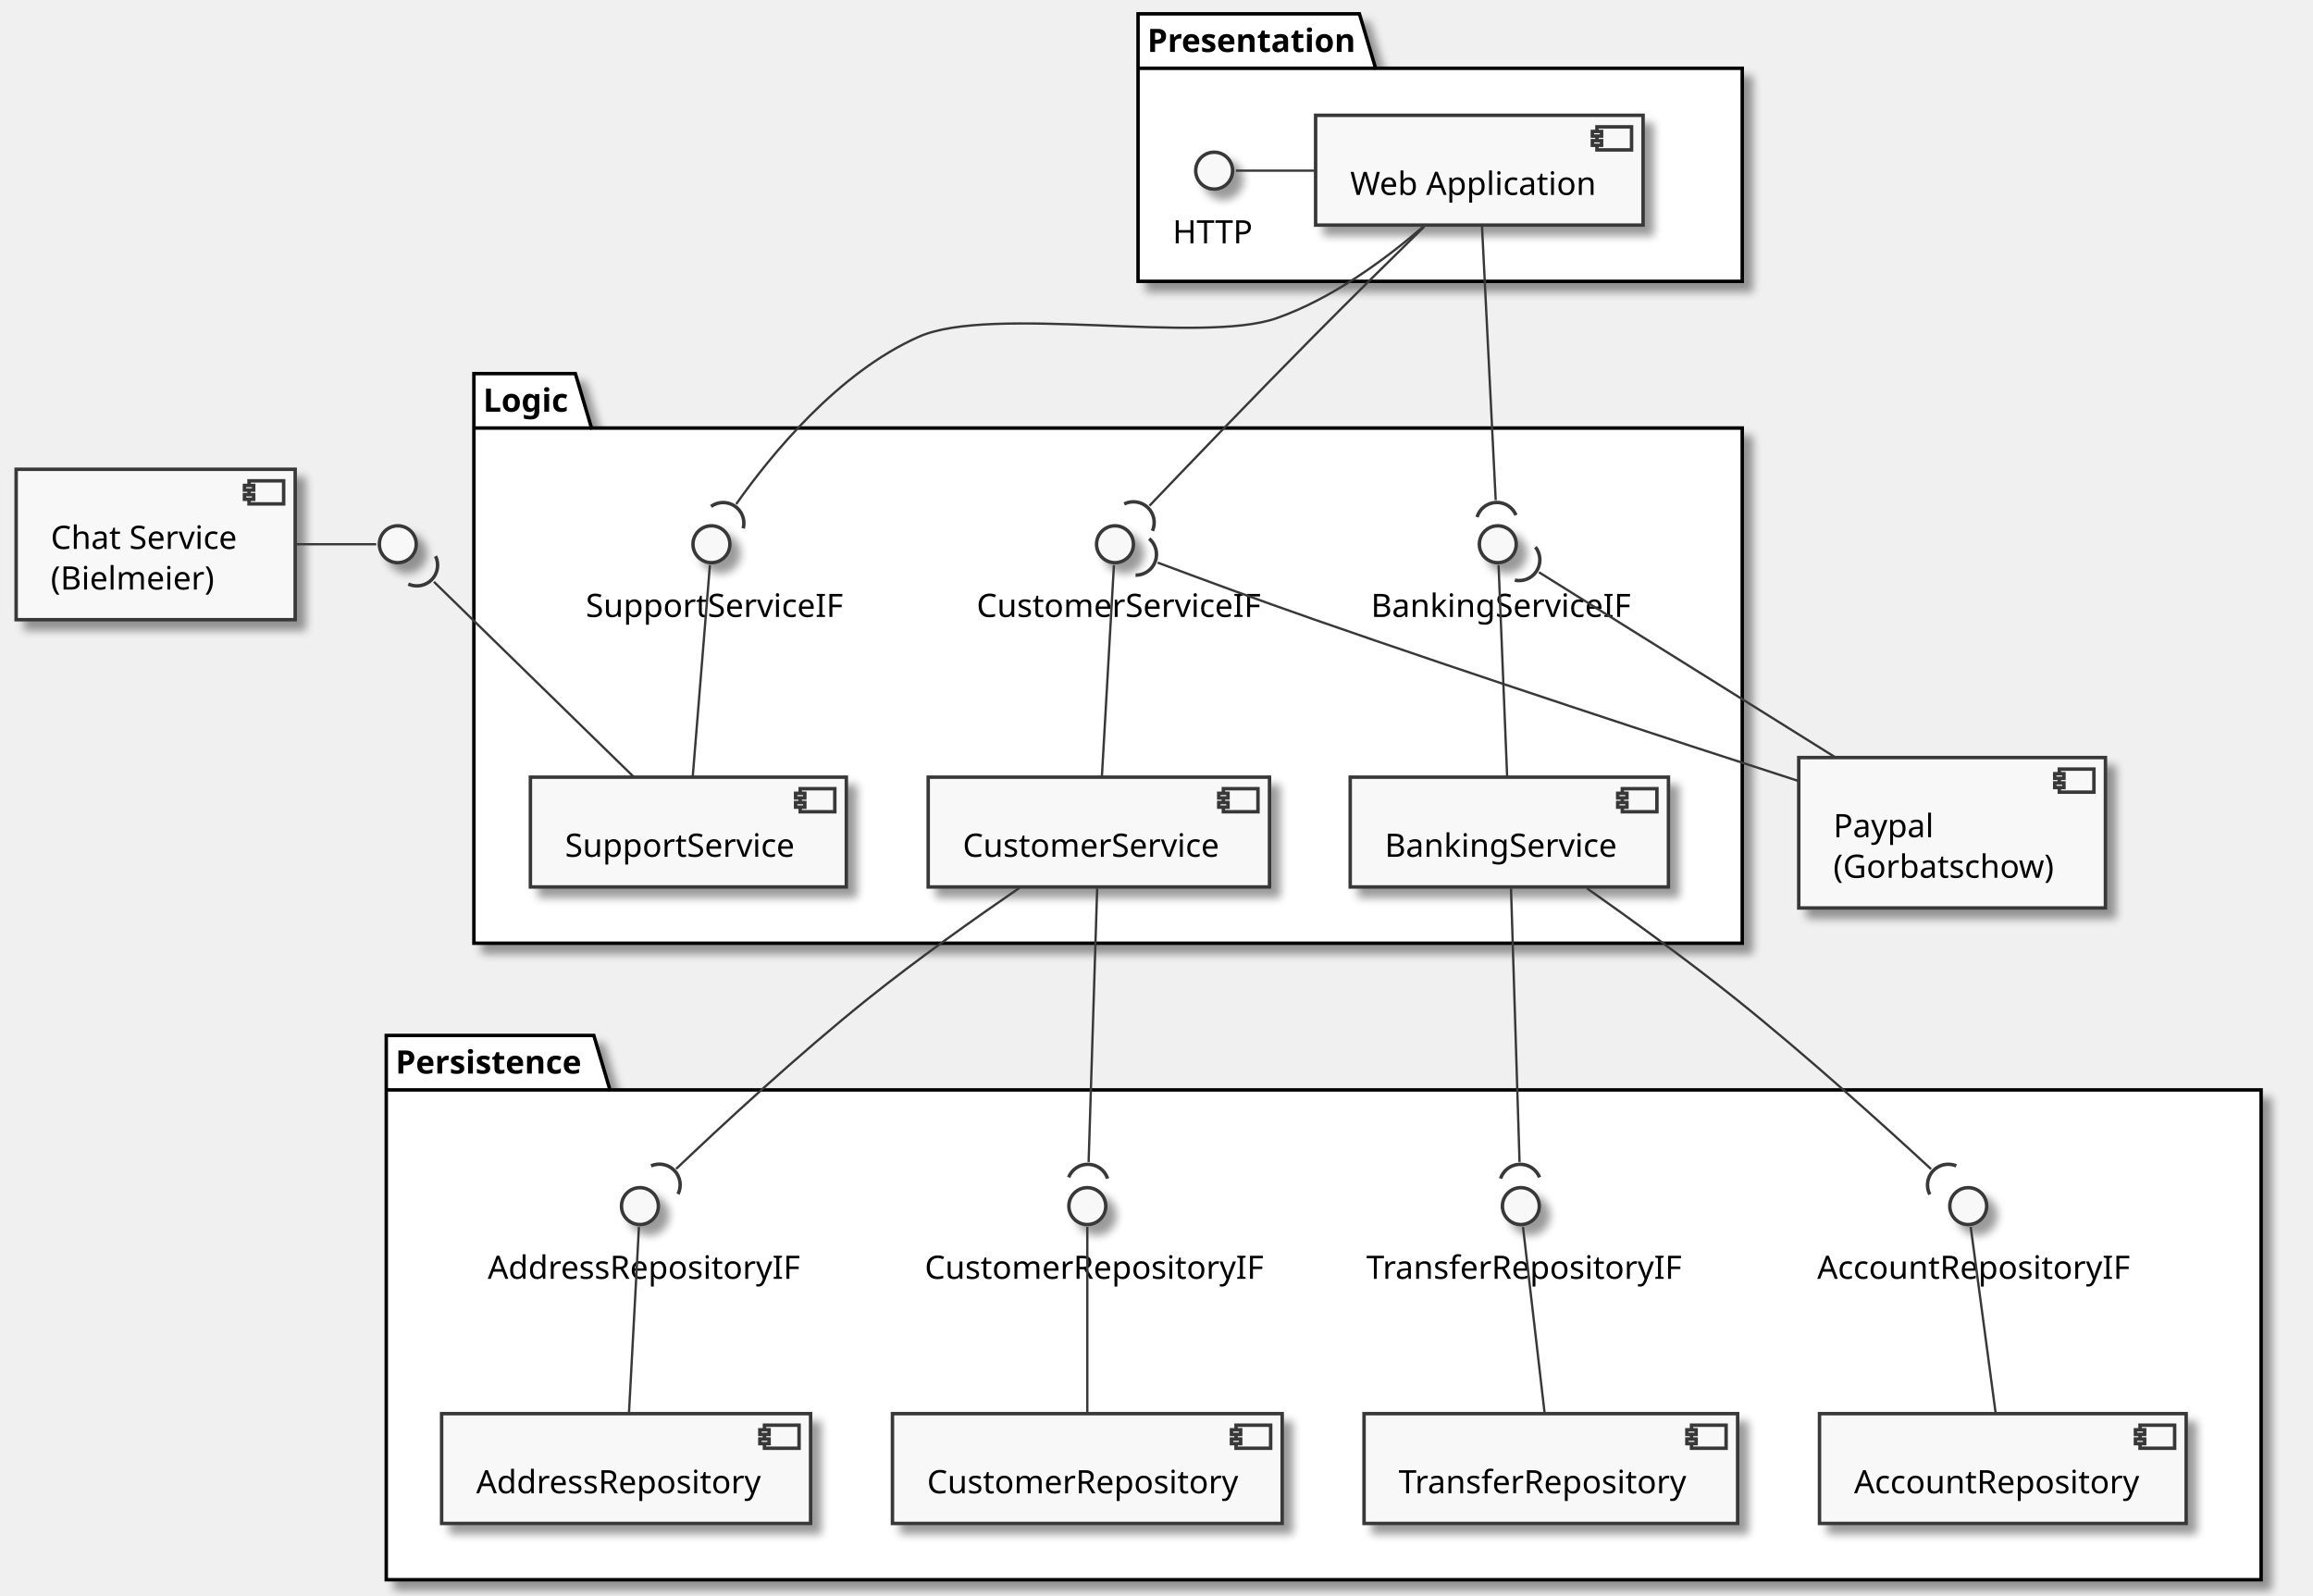
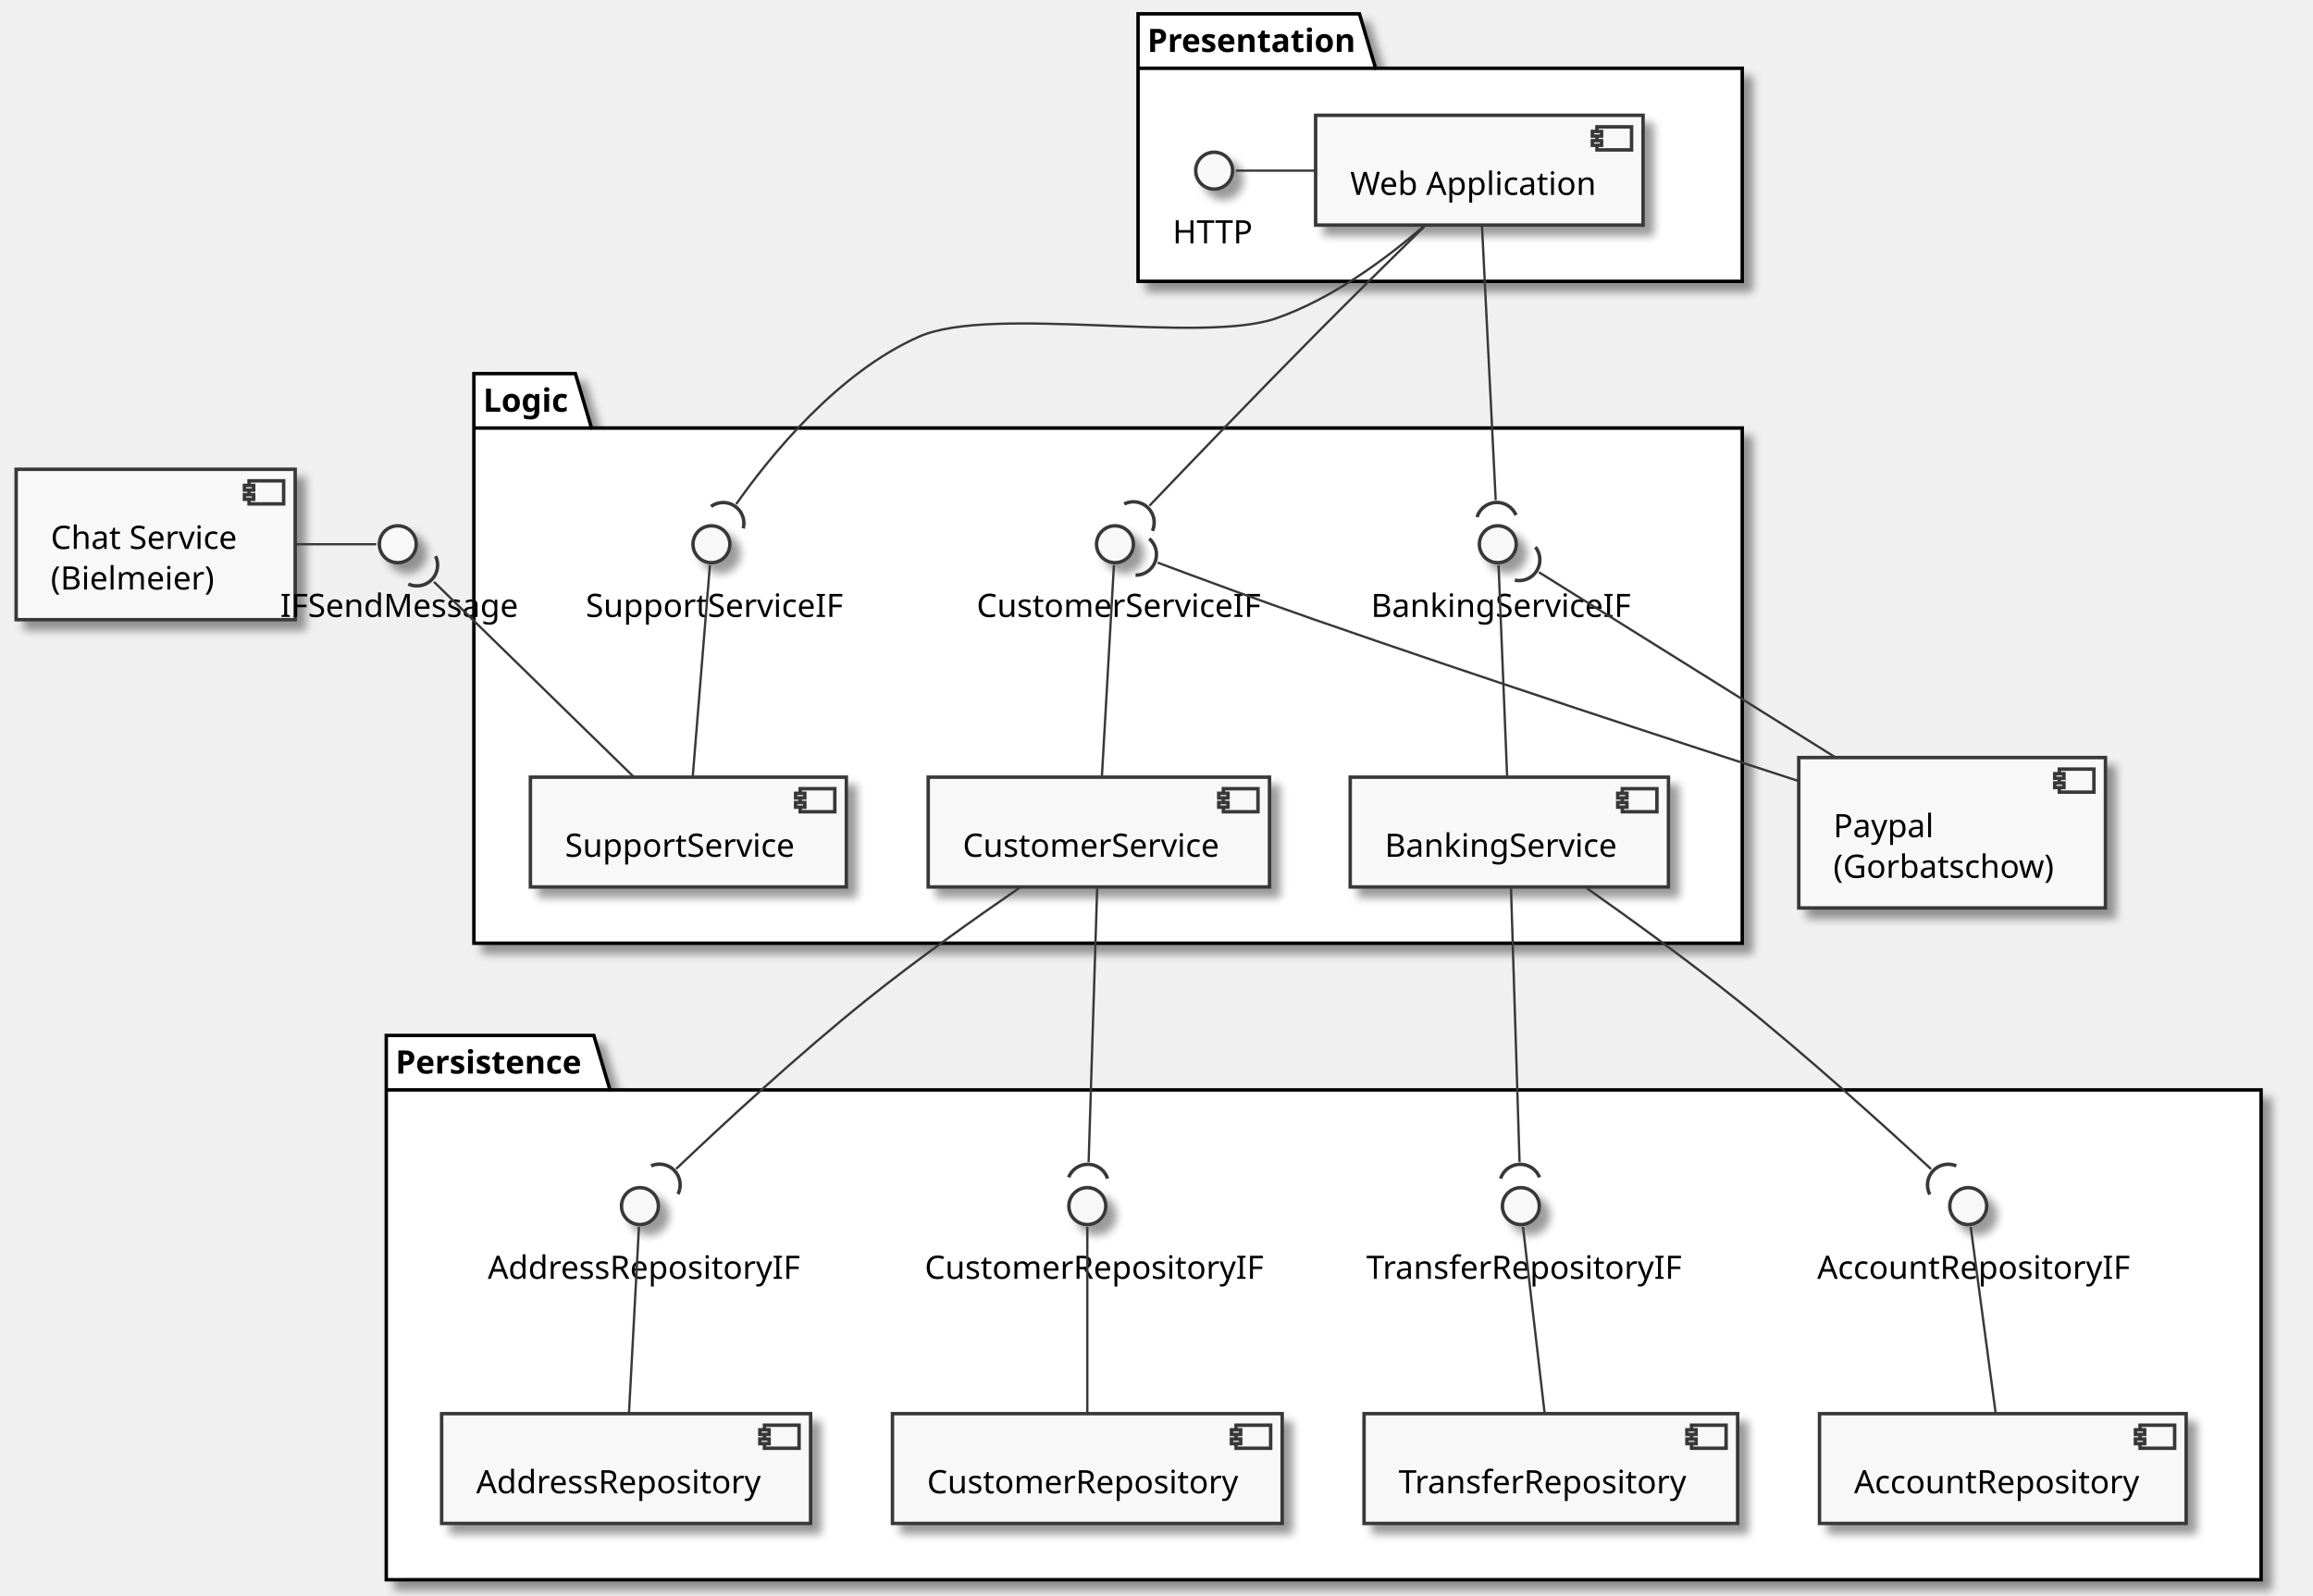
<svg xmlns="http://www.w3.org/2000/svg" contentScriptType="application/ecmascript" contentStyleType="text/css" height="692px" preserveAspectRatio="none" style="width:1003px;height:692px;" version="1.1" viewBox="0 0 1003 692" width="1003px" zoomAndPan="magnify">
  <defs>
-     <filter height="300%" id="f1gwu4qv9bo5x1" width="300%" x="-1" y="-1">
+     <filter height="300%" id="f1iufphv7iww9j" width="300%" x="-1" y="-1">
      <feGaussianBlur result="blurOut" stdDeviation="2.0" />
      <feColorMatrix in="blurOut" result="blurOut2" type="matrix" values="0 0 0 0 0 0 0 0 0 0 0 0 0 0 0 0 0 0 .4 0" />
      <feOffset dx="4.0" dy="4.0" in="blurOut2" result="blurOut3" />
      <feBlend in="SourceGraphic" in2="blurOut3" mode="normal" />
    </filter>
  </defs>
  <g>
-     <polygon fill="#FFFFFF" filter="url(#f1gwu4qv9bo5x1)" points="493.5,6,589.5,6,596.5,29.609,755.5,29.609,755.5,122,493.5,122,493.5,6" style="stroke: #000000; stroke-width: 1.5;" />
+     <polygon fill="#FFFFFF" filter="url(#f1iufphv7iww9j)" points="493.5,6,589.5,6,596.5,29.609,755.5,29.609,755.5,122,493.5,122,493.5,6" style="stroke: #000000; stroke-width: 1.5;" />
    <line style="stroke: #000000; stroke-width: 1.5;" x1="493.5" x2="596.5" y1="29.609" y2="29.609" />
    <text fill="#000000" font-family="sans-serif" font-size="14" font-weight="bold" lengthAdjust="spacingAndGlyphs" textLength="90" x="497.5" y="22.533">Presentation</text>
-     <polygon fill="#FFFFFF" filter="url(#f1gwu4qv9bo5x1)" points="205.5,162,249.5,162,256.5,185.609,755.5,185.609,755.5,409,205.5,409,205.5,162" style="stroke: #000000; stroke-width: 1.5;" />
+     <polygon fill="#FFFFFF" filter="url(#f1iufphv7iww9j)" points="205.5,162,249.5,162,256.5,185.609,755.5,185.609,755.5,409,205.5,409,205.5,162" style="stroke: #000000; stroke-width: 1.5;" />
    <line style="stroke: #000000; stroke-width: 1.5;" x1="205.5" x2="256.5" y1="185.609" y2="185.609" />
    <text fill="#000000" font-family="sans-serif" font-size="14" font-weight="bold" lengthAdjust="spacingAndGlyphs" textLength="38" x="209.5" y="178.533">Logic</text>
-     <polygon fill="#FFFFFF" filter="url(#f1gwu4qv9bo5x1)" points="167.5,449,257.5,449,264.5,472.609,980.5,472.609,980.5,685,167.5,685,167.5,449" style="stroke: #000000; stroke-width: 1.5;" />
+     <polygon fill="#FFFFFF" filter="url(#f1iufphv7iww9j)" points="167.5,449,257.5,449,264.5,472.609,980.5,472.609,980.5,685,167.5,685,167.5,449" style="stroke: #000000; stroke-width: 1.5;" />
    <line style="stroke: #000000; stroke-width: 1.5;" x1="167.5" x2="264.5" y1="472.609" y2="472.609" />
    <text fill="#000000" font-family="sans-serif" font-size="14" font-weight="bold" lengthAdjust="spacingAndGlyphs" textLength="84" x="171.5" y="465.533">Persistence</text>
-     <ellipse cx="526.5" cy="74" fill="#F8F8F8" filter="url(#f1gwu4qv9bo5x1)" rx="8" ry="8" style="stroke: #383838; stroke-width: 1.5;" />
+     <ellipse cx="526.5" cy="74" fill="#F8F8F8" filter="url(#f1iufphv7iww9j)" rx="8" ry="8" style="stroke: #383838; stroke-width: 1.5;" />
    <text fill="#000000" font-family="sans-serif" font-size="14" lengthAdjust="spacingAndGlyphs" textLength="36" x="508.5" y="105.533">HTTP</text>
-     <rect fill="#F8F8F8" filter="url(#f1gwu4qv9bo5x1)" height="47.609" style="stroke: #383838; stroke-width: 1.5;" width="142" x="570.5" y="50" />
+     <rect fill="#F8F8F8" filter="url(#f1iufphv7iww9j)" height="47.609" style="stroke: #383838; stroke-width: 1.5;" width="142" x="570.5" y="50" />
    <rect fill="#F8F8F8" height="10" style="stroke: #383838; stroke-width: 1.5;" width="15" x="692.5" y="55" />
    <rect fill="#F8F8F8" height="2" style="stroke: #383838; stroke-width: 1.5;" width="4" x="690.5" y="57" />
    <rect fill="#F8F8F8" height="2" style="stroke: #383838; stroke-width: 1.5;" width="4" x="690.5" y="61" />
    <text fill="#000000" font-family="sans-serif" font-size="14" lengthAdjust="spacingAndGlyphs" textLength="102" x="585.5" y="84.533">Web Application</text>
-     <rect fill="#F8F8F8" filter="url(#f1gwu4qv9bo5x1)" height="47.609" style="stroke: #383838; stroke-width: 1.5;" width="148" x="402.5" y="337" />
+     <rect fill="#F8F8F8" filter="url(#f1iufphv7iww9j)" height="47.609" style="stroke: #383838; stroke-width: 1.5;" width="148" x="402.5" y="337" />
    <rect fill="#F8F8F8" height="10" style="stroke: #383838; stroke-width: 1.5;" width="15" x="530.5" y="342" />
    <rect fill="#F8F8F8" height="2" style="stroke: #383838; stroke-width: 1.5;" width="4" x="528.5" y="344" />
    <rect fill="#F8F8F8" height="2" style="stroke: #383838; stroke-width: 1.5;" width="4" x="528.5" y="348" />
    <text fill="#000000" font-family="sans-serif" font-size="14" lengthAdjust="spacingAndGlyphs" textLength="108" x="417.5" y="371.533">CustomerService</text>
-     <ellipse cx="483.5" cy="236" fill="#F8F8F8" filter="url(#f1gwu4qv9bo5x1)" rx="8" ry="8" style="stroke: #383838; stroke-width: 1.5;" />
+     <ellipse cx="483.5" cy="236" fill="#F8F8F8" filter="url(#f1iufphv7iww9j)" rx="8" ry="8" style="stroke: #383838; stroke-width: 1.5;" />
    <text fill="#000000" font-family="sans-serif" font-size="14" lengthAdjust="spacingAndGlyphs" textLength="120" x="423.5" y="267.533">CustomerServiceIF</text>
-     <rect fill="#F8F8F8" filter="url(#f1gwu4qv9bo5x1)" height="47.609" style="stroke: #383838; stroke-width: 1.5;" width="138" x="585.5" y="337" />
+     <rect fill="#F8F8F8" filter="url(#f1iufphv7iww9j)" height="47.609" style="stroke: #383838; stroke-width: 1.5;" width="138" x="585.5" y="337" />
    <rect fill="#F8F8F8" height="10" style="stroke: #383838; stroke-width: 1.5;" width="15" x="703.5" y="342" />
    <rect fill="#F8F8F8" height="2" style="stroke: #383838; stroke-width: 1.5;" width="4" x="701.5" y="344" />
    <rect fill="#F8F8F8" height="2" style="stroke: #383838; stroke-width: 1.5;" width="4" x="701.5" y="348" />
    <text fill="#000000" font-family="sans-serif" font-size="14" lengthAdjust="spacingAndGlyphs" textLength="98" x="600.5" y="371.533">BankingService</text>
-     <ellipse cx="649.5" cy="236" fill="#F8F8F8" filter="url(#f1gwu4qv9bo5x1)" rx="8" ry="8" style="stroke: #383838; stroke-width: 1.5;" />
+     <ellipse cx="649.5" cy="236" fill="#F8F8F8" filter="url(#f1iufphv7iww9j)" rx="8" ry="8" style="stroke: #383838; stroke-width: 1.5;" />
    <text fill="#000000" font-family="sans-serif" font-size="14" lengthAdjust="spacingAndGlyphs" textLength="110" x="594.5" y="267.533">BankingServiceIF</text>
-     <rect fill="#F8F8F8" filter="url(#f1gwu4qv9bo5x1)" height="47.609" style="stroke: #383838; stroke-width: 1.5;" width="137" x="230" y="337" />
+     <rect fill="#F8F8F8" filter="url(#f1iufphv7iww9j)" height="47.609" style="stroke: #383838; stroke-width: 1.5;" width="137" x="230" y="337" />
    <rect fill="#F8F8F8" height="10" style="stroke: #383838; stroke-width: 1.5;" width="15" x="347" y="342" />
    <rect fill="#F8F8F8" height="2" style="stroke: #383838; stroke-width: 1.5;" width="4" x="345" y="344" />
    <rect fill="#F8F8F8" height="2" style="stroke: #383838; stroke-width: 1.5;" width="4" x="345" y="348" />
    <text fill="#000000" font-family="sans-serif" font-size="14" lengthAdjust="spacingAndGlyphs" textLength="97" x="245" y="371.533">SupportService</text>
-     <ellipse cx="308.5" cy="236" fill="#F8F8F8" filter="url(#f1gwu4qv9bo5x1)" rx="8" ry="8" style="stroke: #383838; stroke-width: 1.5;" />
+     <ellipse cx="308.5" cy="236" fill="#F8F8F8" filter="url(#f1iufphv7iww9j)" rx="8" ry="8" style="stroke: #383838; stroke-width: 1.5;" />
    <text fill="#000000" font-family="sans-serif" font-size="14" lengthAdjust="spacingAndGlyphs" textLength="109" x="254" y="267.533">SupportServiceIF</text>
-     <rect fill="#F8F8F8" filter="url(#f1gwu4qv9bo5x1)" height="47.609" style="stroke: #383838; stroke-width: 1.5;" width="159" x="789" y="613" />
+     <rect fill="#F8F8F8" filter="url(#f1iufphv7iww9j)" height="47.609" style="stroke: #383838; stroke-width: 1.5;" width="159" x="789" y="613" />
    <rect fill="#F8F8F8" height="10" style="stroke: #383838; stroke-width: 1.5;" width="15" x="928" y="618" />
    <rect fill="#F8F8F8" height="2" style="stroke: #383838; stroke-width: 1.5;" width="4" x="926" y="620" />
    <rect fill="#F8F8F8" height="2" style="stroke: #383838; stroke-width: 1.5;" width="4" x="926" y="624" />
    <text fill="#000000" font-family="sans-serif" font-size="14" lengthAdjust="spacingAndGlyphs" textLength="119" x="804" y="647.533">AccountRepository</text>
-     <ellipse cx="853.5" cy="523" fill="#F8F8F8" filter="url(#f1gwu4qv9bo5x1)" rx="8" ry="8" style="stroke: #383838; stroke-width: 1.5;" />
+     <ellipse cx="853.5" cy="523" fill="#F8F8F8" filter="url(#f1iufphv7iww9j)" rx="8" ry="8" style="stroke: #383838; stroke-width: 1.5;" />
    <text fill="#000000" font-family="sans-serif" font-size="14" lengthAdjust="spacingAndGlyphs" textLength="131" x="788" y="554.533">AccountRepositoryIF</text>
-     <rect fill="#F8F8F8" filter="url(#f1gwu4qv9bo5x1)" height="47.609" style="stroke: #383838; stroke-width: 1.5;" width="162" x="591.5" y="613" />
+     <rect fill="#F8F8F8" filter="url(#f1iufphv7iww9j)" height="47.609" style="stroke: #383838; stroke-width: 1.5;" width="162" x="591.5" y="613" />
    <rect fill="#F8F8F8" height="10" style="stroke: #383838; stroke-width: 1.5;" width="15" x="733.5" y="618" />
    <rect fill="#F8F8F8" height="2" style="stroke: #383838; stroke-width: 1.5;" width="4" x="731.5" y="620" />
    <rect fill="#F8F8F8" height="2" style="stroke: #383838; stroke-width: 1.5;" width="4" x="731.5" y="624" />
    <text fill="#000000" font-family="sans-serif" font-size="14" lengthAdjust="spacingAndGlyphs" textLength="122" x="606.5" y="647.533">TransferRepository</text>
-     <ellipse cx="659.5" cy="523" fill="#F8F8F8" filter="url(#f1gwu4qv9bo5x1)" rx="8" ry="8" style="stroke: #383838; stroke-width: 1.5;" />
+     <ellipse cx="659.5" cy="523" fill="#F8F8F8" filter="url(#f1iufphv7iww9j)" rx="8" ry="8" style="stroke: #383838; stroke-width: 1.5;" />
    <text fill="#000000" font-family="sans-serif" font-size="14" lengthAdjust="spacingAndGlyphs" textLength="134" x="592.5" y="554.533">TransferRepositoryIF</text>
-     <rect fill="#F8F8F8" filter="url(#f1gwu4qv9bo5x1)" height="47.609" style="stroke: #383838; stroke-width: 1.5;" width="169" x="387" y="613" />
+     <rect fill="#F8F8F8" filter="url(#f1iufphv7iww9j)" height="47.609" style="stroke: #383838; stroke-width: 1.5;" width="169" x="387" y="613" />
    <rect fill="#F8F8F8" height="10" style="stroke: #383838; stroke-width: 1.5;" width="15" x="536" y="618" />
    <rect fill="#F8F8F8" height="2" style="stroke: #383838; stroke-width: 1.5;" width="4" x="534" y="620" />
    <rect fill="#F8F8F8" height="2" style="stroke: #383838; stroke-width: 1.5;" width="4" x="534" y="624" />
    <text fill="#000000" font-family="sans-serif" font-size="14" lengthAdjust="spacingAndGlyphs" textLength="129" x="402" y="647.533">CustomerRepository</text>
-     <ellipse cx="471.5" cy="523" fill="#F8F8F8" filter="url(#f1gwu4qv9bo5x1)" rx="8" ry="8" style="stroke: #383838; stroke-width: 1.5;" />
+     <ellipse cx="471.5" cy="523" fill="#F8F8F8" filter="url(#f1iufphv7iww9j)" rx="8" ry="8" style="stroke: #383838; stroke-width: 1.5;" />
    <text fill="#000000" font-family="sans-serif" font-size="14" lengthAdjust="spacingAndGlyphs" textLength="141" x="401" y="554.533">CustomerRepositoryIF</text>
-     <rect fill="#F8F8F8" filter="url(#f1gwu4qv9bo5x1)" height="47.609" style="stroke: #383838; stroke-width: 1.5;" width="160" x="191.5" y="613" />
+     <rect fill="#F8F8F8" filter="url(#f1iufphv7iww9j)" height="47.609" style="stroke: #383838; stroke-width: 1.5;" width="160" x="191.5" y="613" />
    <rect fill="#F8F8F8" height="10" style="stroke: #383838; stroke-width: 1.5;" width="15" x="331.5" y="618" />
    <rect fill="#F8F8F8" height="2" style="stroke: #383838; stroke-width: 1.5;" width="4" x="329.5" y="620" />
    <rect fill="#F8F8F8" height="2" style="stroke: #383838; stroke-width: 1.5;" width="4" x="329.5" y="624" />
    <text fill="#000000" font-family="sans-serif" font-size="14" lengthAdjust="spacingAndGlyphs" textLength="120" x="206.5" y="647.533">AddressRepository</text>
-     <ellipse cx="277.5" cy="523" fill="#F8F8F8" filter="url(#f1gwu4qv9bo5x1)" rx="8" ry="8" style="stroke: #383838; stroke-width: 1.5;" />
+     <ellipse cx="277.5" cy="523" fill="#F8F8F8" filter="url(#f1iufphv7iww9j)" rx="8" ry="8" style="stroke: #383838; stroke-width: 1.5;" />
    <text fill="#000000" font-family="sans-serif" font-size="14" lengthAdjust="spacingAndGlyphs" textLength="132" x="211.5" y="554.533">AddressRepositoryIF</text>
-     <rect fill="#F8F8F8" filter="url(#f1gwu4qv9bo5x1)" height="65.219" style="stroke: #383838; stroke-width: 1.5;" width="133" x="780" y="328.5" />
+     <rect fill="#F8F8F8" filter="url(#f1iufphv7iww9j)" height="65.219" style="stroke: #383838; stroke-width: 1.5;" width="133" x="780" y="328.5" />
    <rect fill="#F8F8F8" height="10" style="stroke: #383838; stroke-width: 1.5;" width="15" x="893" y="333.5" />
    <rect fill="#F8F8F8" height="2" style="stroke: #383838; stroke-width: 1.5;" width="4" x="891" y="335.5" />
    <rect fill="#F8F8F8" height="2" style="stroke: #383838; stroke-width: 1.5;" width="4" x="891" y="339.5" />
    <text fill="#000000" font-family="sans-serif" font-size="14" lengthAdjust="spacingAndGlyphs" textLength="43" x="795" y="363.033">Paypal</text>
    <text fill="#000000" font-family="sans-serif" font-size="14" lengthAdjust="spacingAndGlyphs" textLength="93" x="795" y="380.643">(Gorbatschow)</text>
-     <rect fill="#F8F8F8" filter="url(#f1gwu4qv9bo5x1)" height="65.219" style="stroke: #383838; stroke-width: 1.5;" width="121" x="7" y="203.5" />
+     <rect fill="#F8F8F8" filter="url(#f1iufphv7iww9j)" height="65.219" style="stroke: #383838; stroke-width: 1.5;" width="121" x="7" y="203.5" />
    <rect fill="#F8F8F8" height="10" style="stroke: #383838; stroke-width: 1.5;" width="15" x="108" y="208.5" />
    <rect fill="#F8F8F8" height="2" style="stroke: #383838; stroke-width: 1.5;" width="4" x="106" y="210.5" />
    <rect fill="#F8F8F8" height="2" style="stroke: #383838; stroke-width: 1.5;" width="4" x="106" y="214.5" />
    <text fill="#000000" font-family="sans-serif" font-size="14" lengthAdjust="spacingAndGlyphs" textLength="81" x="22" y="238.033">Chat Service</text>
    <text fill="#000000" font-family="sans-serif" font-size="14" lengthAdjust="spacingAndGlyphs" textLength="68" x="22" y="255.643">(Bielmeier)</text>
-     <ellipse cx="172.5" cy="236" fill="#F8F8F8" filter="url(#f1gwu4qv9bo5x1)" rx="8" ry="8" style="stroke: #383838; stroke-width: 1.5;" />
+     <ellipse cx="172.5" cy="236" fill="#F8F8F8" filter="url(#f1iufphv7iww9j)" rx="8" ry="8" style="stroke: #383838; stroke-width: 1.5;" />
+     <text fill="#000000" font-family="sans-serif" font-size="14" lengthAdjust="spacingAndGlyphs" textLength="102" x="121.5" y="267.533">IFSendMessage</text>
    <path d="M128.2,236 C139.85,236 151.51,236 163.16,236 " fill="none" id="chat-IFChat" style="stroke: #383838; stroke-width: 1.0;" />
    <path d="M535.93,74 C547.34,74 558.75,74 570.16,74 " fill="none" id="HTTP-Web Application" style="stroke: #383838; stroke-width: 1.0;" />
    <path d="M483.04,245.07 C481.99,263.46 479.4,309.02 477.81,336.94 " fill="none" id="CustomerServiceIF-CustomerService" style="stroke: #383838; stroke-width: 1.0;" />
    <path d="M617.68,98.2 C603.59,112 585.43,129.91 569.5,146 C544.33,171.42 515.52,201.43 498.46,219.29 " fill="none" id="Web Application-to-CustomerServiceIF" style="stroke: #383838; stroke-width: 1.0;" />
    <path d="M499.743,230.203 A9,9 0 0 0 487.508 218.524" fill="none" style="stroke: #383838; stroke-width: 1.5;" />
    <path d="M502,243.97 C519.37,250.47 546.12,260.36 569.5,268.5 C641.12,293.44 723.74,320.51 779.98,338.69 " fill="none" id="CustomerServiceIF-backto-paypal" style="stroke: #383838; stroke-width: 1.0;" />
    <path d="M492.413,249.41 A9,9 0 0 0 498.352 233.572" fill="none" style="stroke: #383838; stroke-width: 1.5;" />
    <path d="M649.83,245.07 C650.58,263.46 652.43,309.02 653.56,336.94 " fill="none" id="BankingServiceIF-BankingService" style="stroke: #383838; stroke-width: 1.0;" />
    <path d="M648.59,216.87 C647.14,187.7 644.27,130.4 642.66,98.27 " fill="none" id="BankingServiceIF-backto-Web Application" style="stroke: #383838; stroke-width: 1.0;" />
    <path d="M657.383,223.373 A9,9 0 0 0 640.489 224.219" fill="none" style="stroke: #383838; stroke-width: 1.5;" />
    <path d="M667.32,248.13 C696.11,266.1 753.85,302.15 796.03,328.49 " fill="none" id="BankingServiceIF-backto-paypal" style="stroke: #383838; stroke-width: 1.0;" />
    <path d="M656.881,251.576 A9,9 0 0 0 665.824 237.219" fill="none" style="stroke: #383838; stroke-width: 1.5;" />
    <path d="M307.84,245.07 C306.35,263.46 302.64,309.02 300.38,336.94 " fill="none" id="SupportServiceIF-SupportService" style="stroke: #383838; stroke-width: 1.0;" />
    <path d="M617.15,98.31 C600.61,112.56 577.44,129.63 553.5,138 C520.94,149.39 430.05,132.07 398.5,146 C363.3,161.54 334.15,197.45 319.24,218.6 " fill="none" id="Web Application-to-SupportServiceIF" style="stroke: #383838; stroke-width: 1.0;" />
    <path d="M322.302,229.13 A9,9 0 0 0 308.326 219.603" fill="none" style="stroke: #383838; stroke-width: 1.5;" />
    <path d="M188.17,252.3 C209.94,273.55 249.51,312.18 274.87,336.94 " fill="none" id="IFChat-backto-SupportService" style="stroke: #383838; stroke-width: 1.0;" />
    <path d="M177.066,253.272 A9,9 0 0 0 188.88 241.168" fill="none" style="stroke: #383838; stroke-width: 1.5;" />
    <path d="M854.58,532.05 C856.81,548.71 862,587.47 865.37,612.67 " fill="none" id="AccountRepositoryIF-AccountRepository" style="stroke: #383838; stroke-width: 1.0;" />
    <path d="M688.2,385.22 C707.38,398.73 731.66,416.33 752.5,433 C783.48,457.78 817.78,488.83 837.38,506.94 " fill="none" id="BankingService-to-AccountRepositoryIF" style="stroke: #383838; stroke-width: 1.0;" />
    <path d="M848.326,505.557 A9,9 0 0 0 836.821 517.956" fill="none" style="stroke: #383838; stroke-width: 1.5;" />
    <path d="M660.43,532.05 C662.37,548.71 666.87,587.47 669.79,612.67 " fill="none" id="TransferRepositoryIF-TransferRepository" style="stroke: #383838; stroke-width: 1.0;" />
    <path d="M655.23,385.27 C656.23,417.4 658.02,474.7 658.93,503.87 " fill="none" id="BankingService-to-TransferRepositoryIF" style="stroke: #383838; stroke-width: 1.0;" />
    <path d="M667.606,510.527 A9,9 0 0 0 650.7 511.059" fill="none" style="stroke: #383838; stroke-width: 1.5;" />
    <path d="M471.5,532.05 C471.5,548.71 471.5,587.47 471.5,612.67 " fill="none" id="CustomerRepositoryIF-CustomerRepository" style="stroke: #383838; stroke-width: 1.0;" />
    <path d="M475.77,385.27 C474.77,417.4 472.98,474.7 472.07,503.87 " fill="none" id="CustomerService-to-CustomerRepositoryIF" style="stroke: #383838; stroke-width: 1.0;" />
    <path d="M480.3,511.059 A9,9 0 0 0 463.394 510.527" fill="none" style="stroke: #383838; stroke-width: 1.5;" />
    <path d="M277.07,532.05 C276.18,548.71 274.1,587.47 272.75,612.67 " fill="none" id="AddressRepositoryIF-AddressRepository" style="stroke: #383838; stroke-width: 1.0;" />
    <path d="M442,385.05 C422.39,398.5 397.61,416.11 376.5,433 C345.87,457.51 312.33,488.65 293.21,506.85 " fill="none" id="CustomerService-to-AddressRepositoryIF" style="stroke: #383838; stroke-width: 1.0;" />
    <path d="M294.02,517.784 A9,9 0 0 0 282.329 505.561" fill="none" style="stroke: #383838; stroke-width: 1.5;" />
  </g>
</svg>
